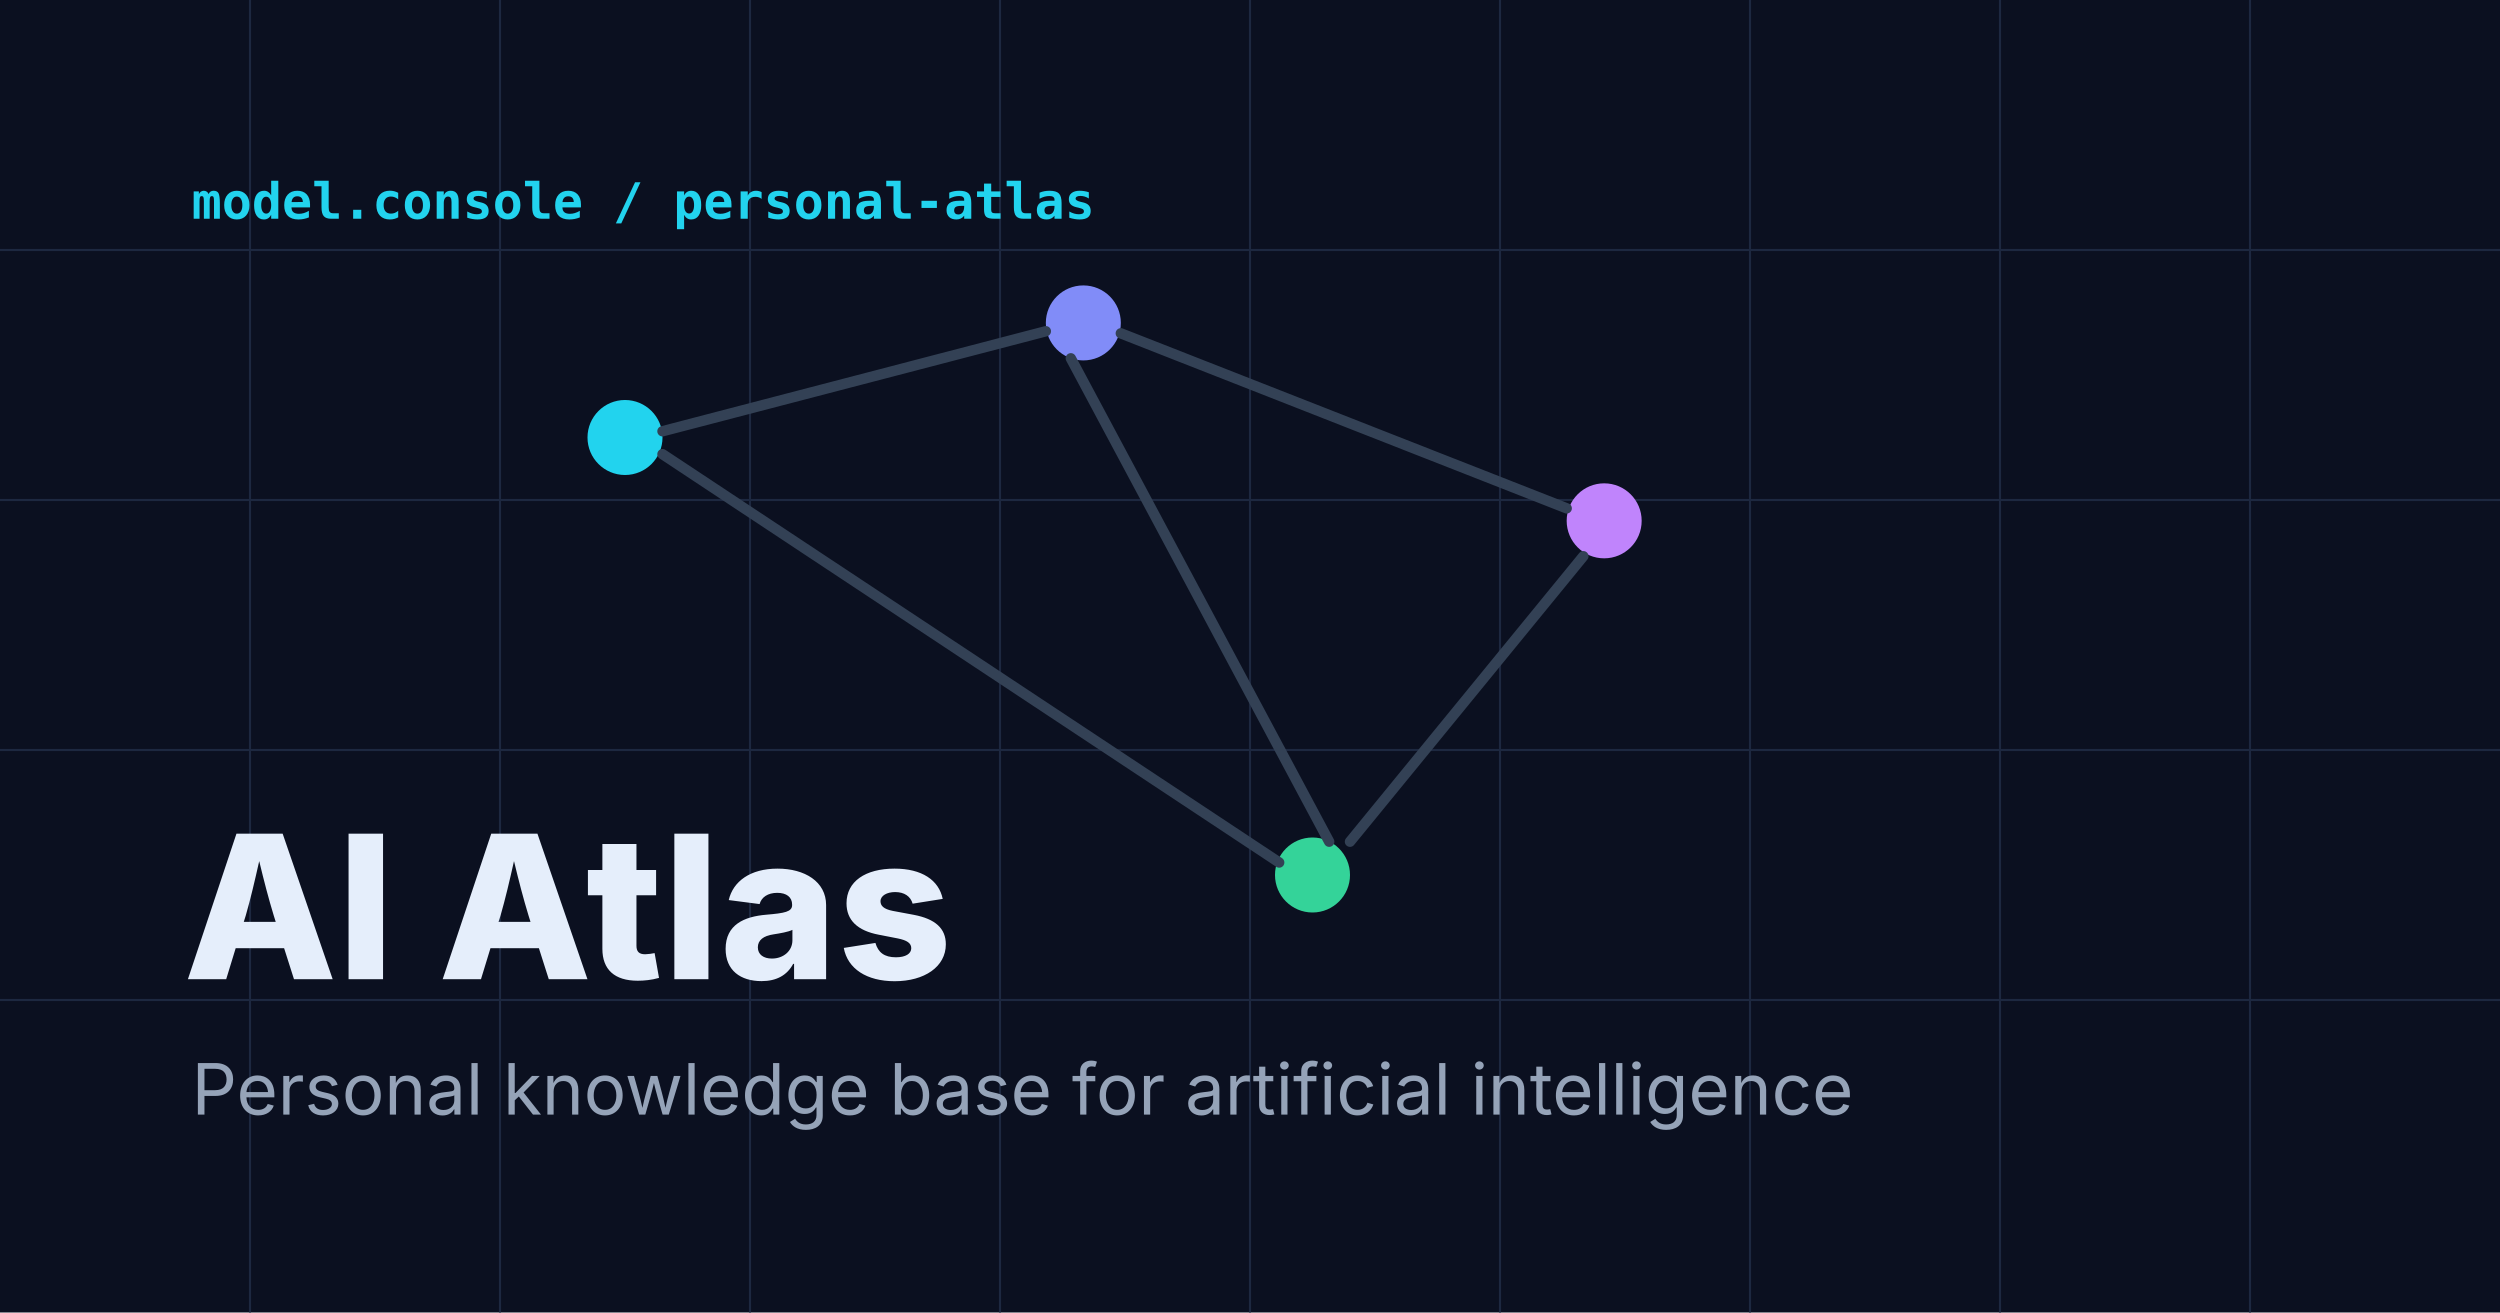
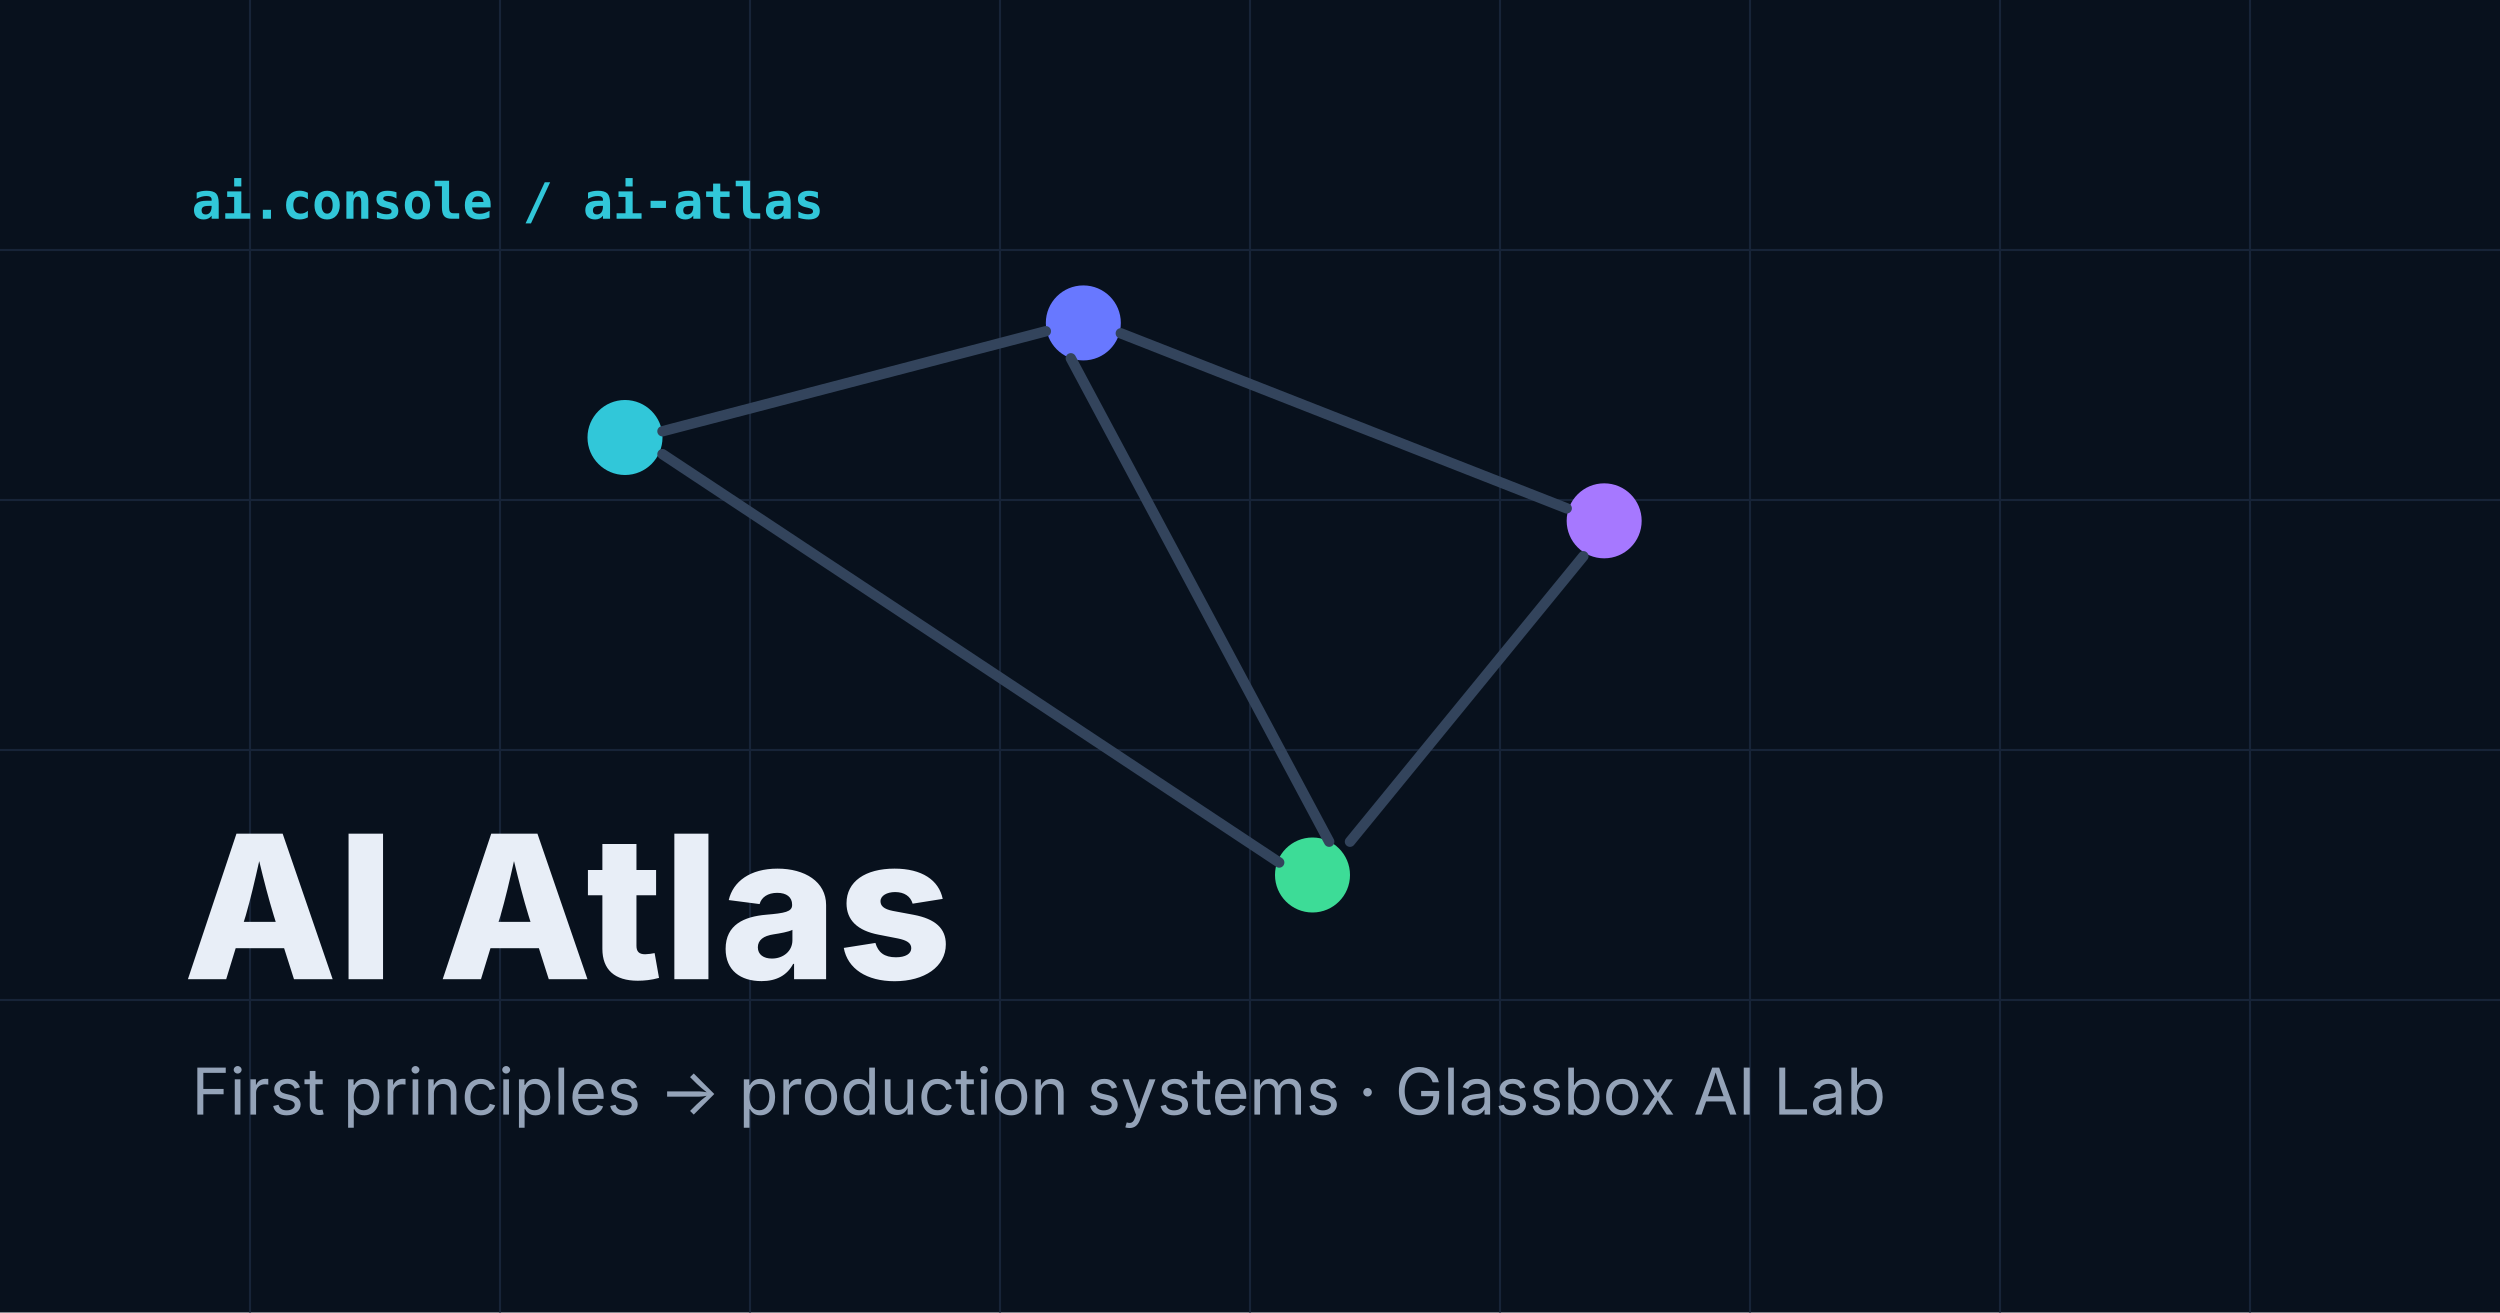
<svg xmlns="http://www.w3.org/2000/svg" width="1200" height="630" viewBox="0 0 1200 630" role="img" aria-label="AI Atlas">
-   <rect width="1200" height="630" fill="#0b1020" />
-   <path d="M0 120H1200M0 240H1200M0 360H1200M0 480H1200M120 0V630M240 0V630M360 0V630M480 0V630M600 0V630M720 0V630M840 0V630M960 0V630M1080 0V630" stroke="#1d2840" stroke-width="1" />
-   <circle cx="300" cy="210" r="18" fill="#22d3ee" />
-   <circle cx="520" cy="155" r="18" fill="#818cf8" />
-   <circle cx="770" cy="250" r="18" fill="#c084fc" />
-   <circle cx="630" cy="420" r="18" fill="#34d399" />
-   <path d="M318 207 502 159M538 160 752 244M760 267 648 404M514 172 638 404M318 218 614 414" fill="none" stroke="#334155" stroke-width="5" stroke-linecap="round" />
-   <text x="88" y="470" fill="#e5eefb" font-family="Inter, system-ui, sans-serif" font-size="96" font-weight="800">AI Atlas</text>
-   <text x="92" y="535" fill="#95a3b8" font-family="Inter, system-ui, sans-serif" font-size="34">Personal knowledge base for artificial intelligence</text>
-   <text x="92" y="105" fill="#22d3ee" font-family="JetBrains Mono, ui-monospace, monospace" font-size="24" font-weight="700">model.console / personal-atlas</text>
+   <rect width="1200" height="630" fill="#08111D" />
+   <path d="M0 120H1200M0 240H1200M0 360H1200M0 480H1200M120 0V630M240 0V630M360 0V630M480 0V630M600 0V630M720 0V630M840 0V630M960 0V630M1080 0V630" stroke="#172438" stroke-width="1" />
+   <circle cx="300" cy="210" r="18" fill="#31C7D9" />
+   <circle cx="520" cy="155" r="18" fill="#6878FF" />
+   <circle cx="770" cy="250" r="18" fill="#A678FF" />
+   <circle cx="630" cy="420" r="18" fill="#3DDC97" />
+   <path d="M318 207 502 159M538 160 752 244M760 267 648 404M514 172 638 404M318 218 614 414" fill="none" stroke="#33445C" stroke-width="5" stroke-linecap="round" />
+   <text x="88" y="470" fill="#E8EEF7" font-family="Inter, system-ui, sans-serif" font-size="96" font-weight="800">AI Atlas</text>
+   <text x="92" y="535" fill="#94A3B8" font-family="Inter, system-ui, sans-serif" font-size="31">First principles → production systems · Glassbox AI Lab</text>
+   <text x="92" y="105" fill="#31C7D9" font-family="JetBrains Mono, ui-monospace, monospace" font-size="24" font-weight="700">ai.console / ai-atlas</text>
</svg>
